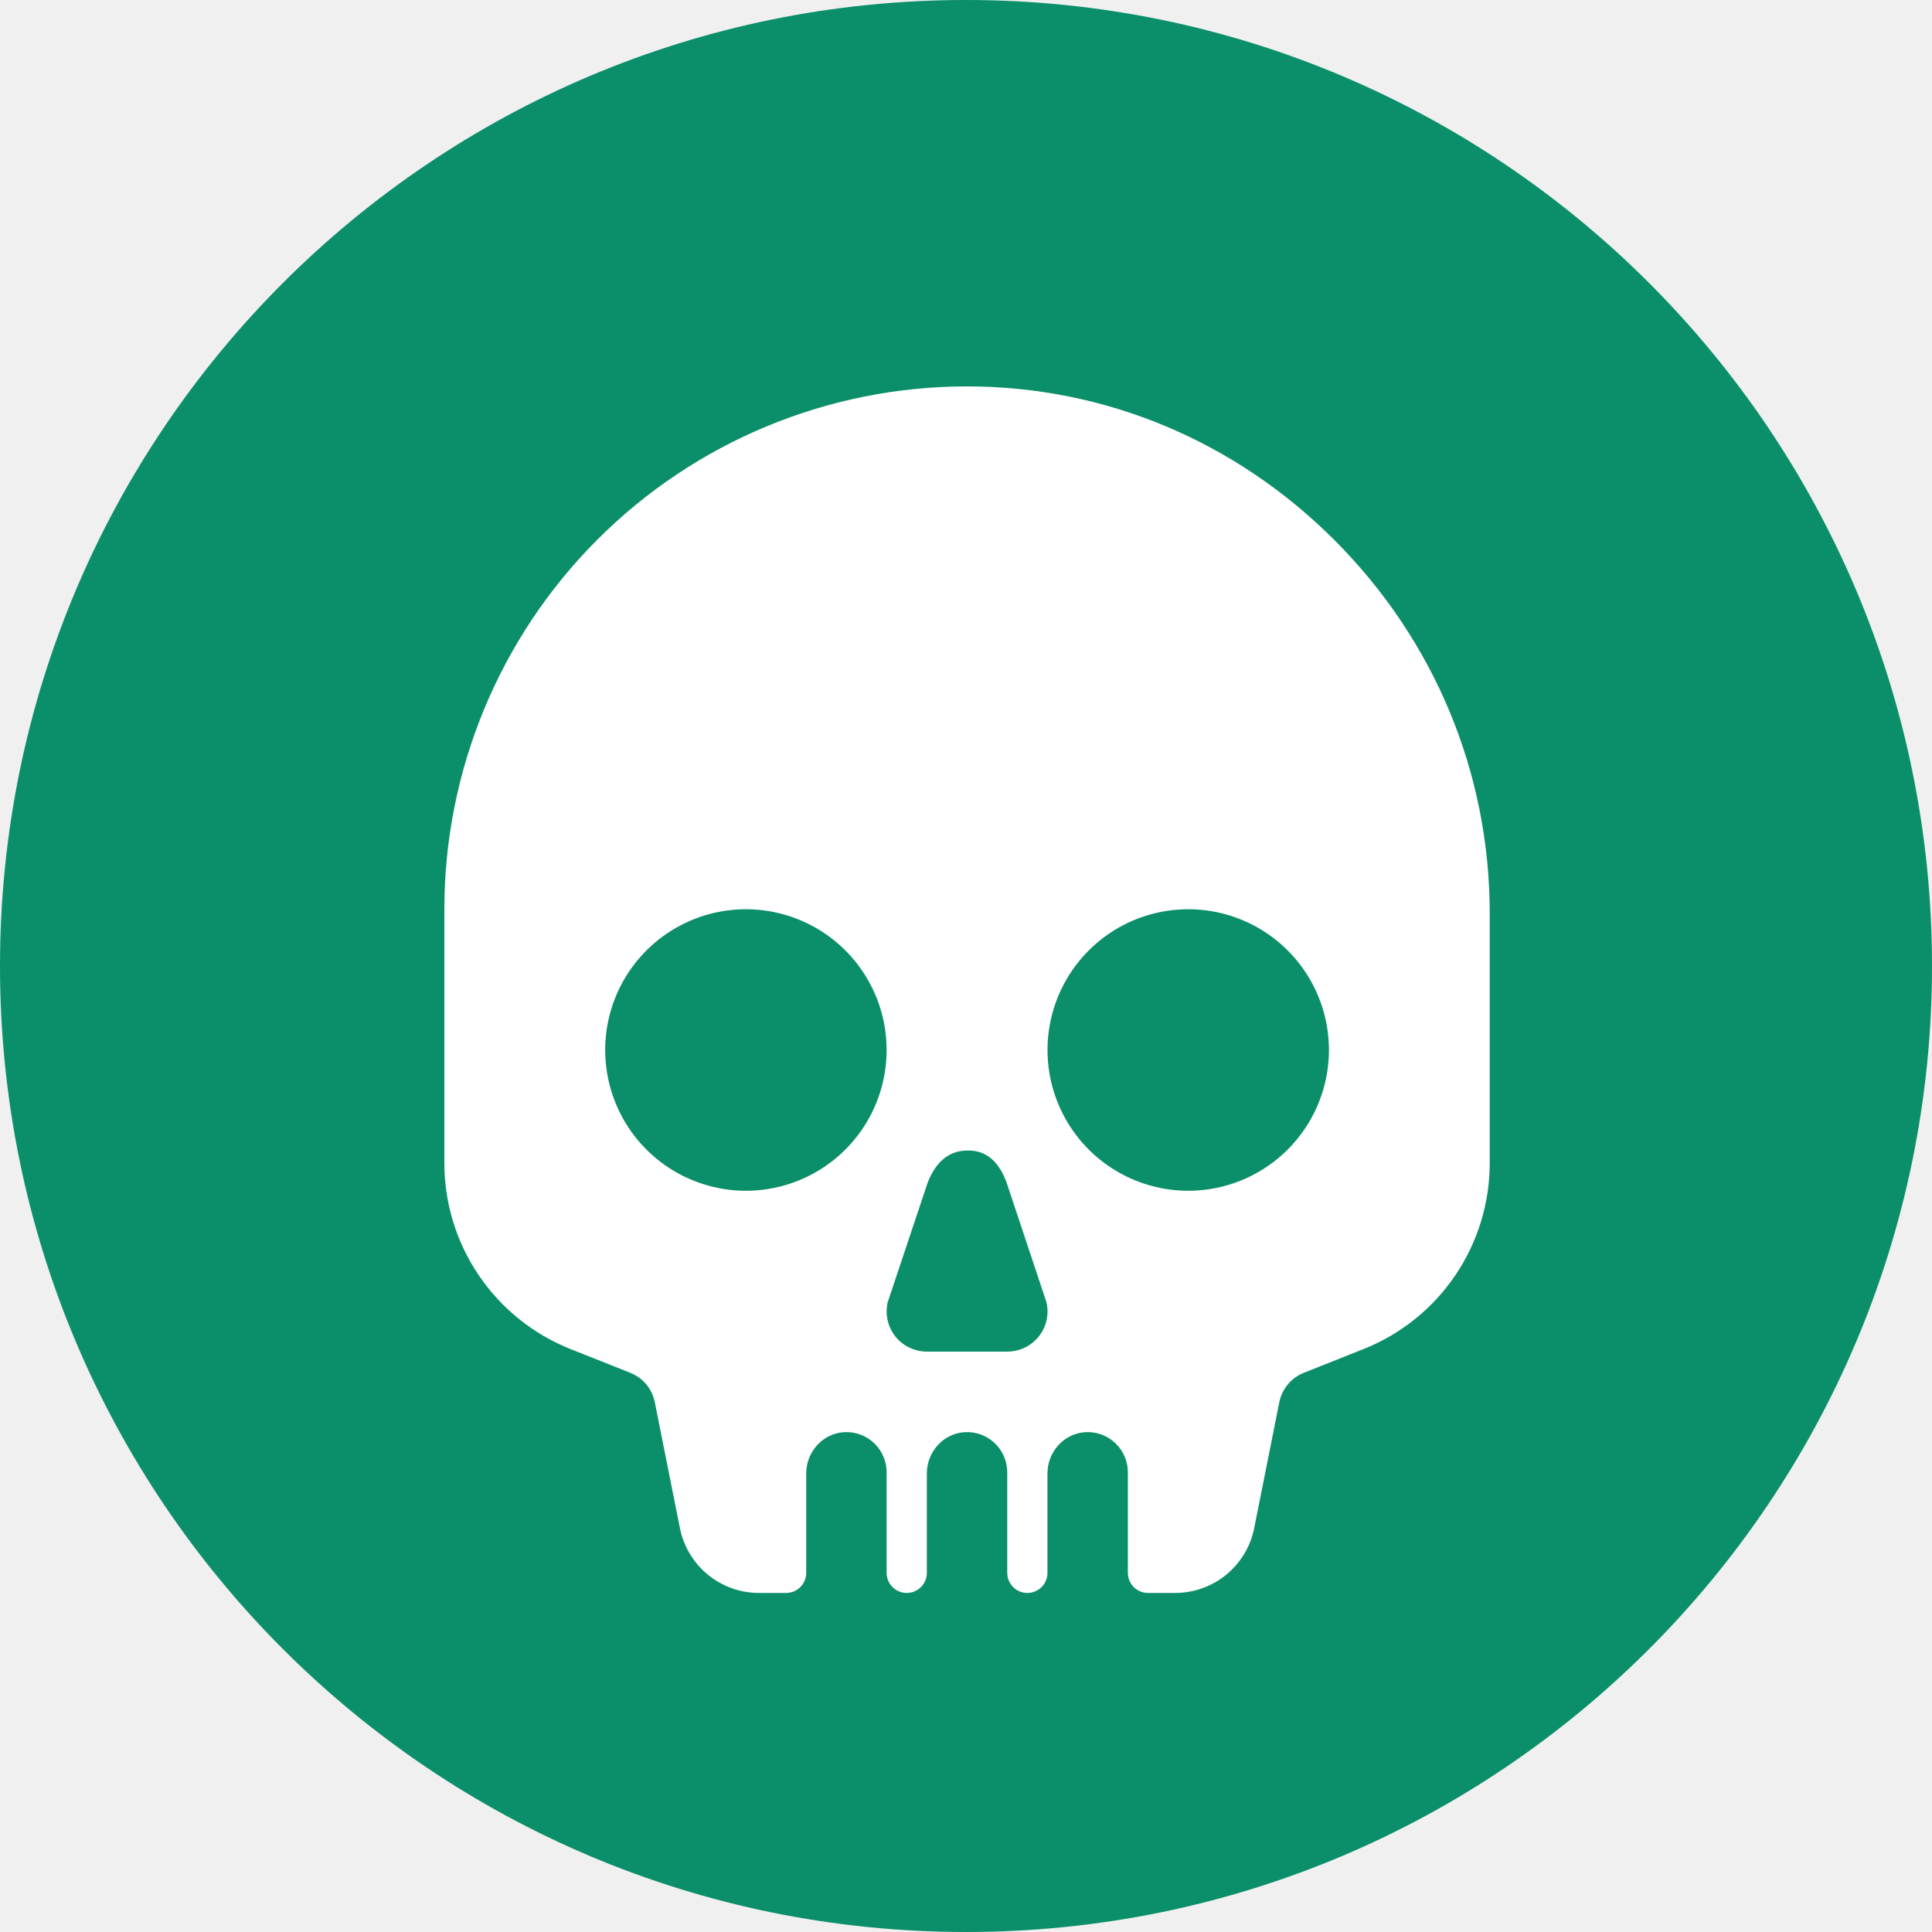
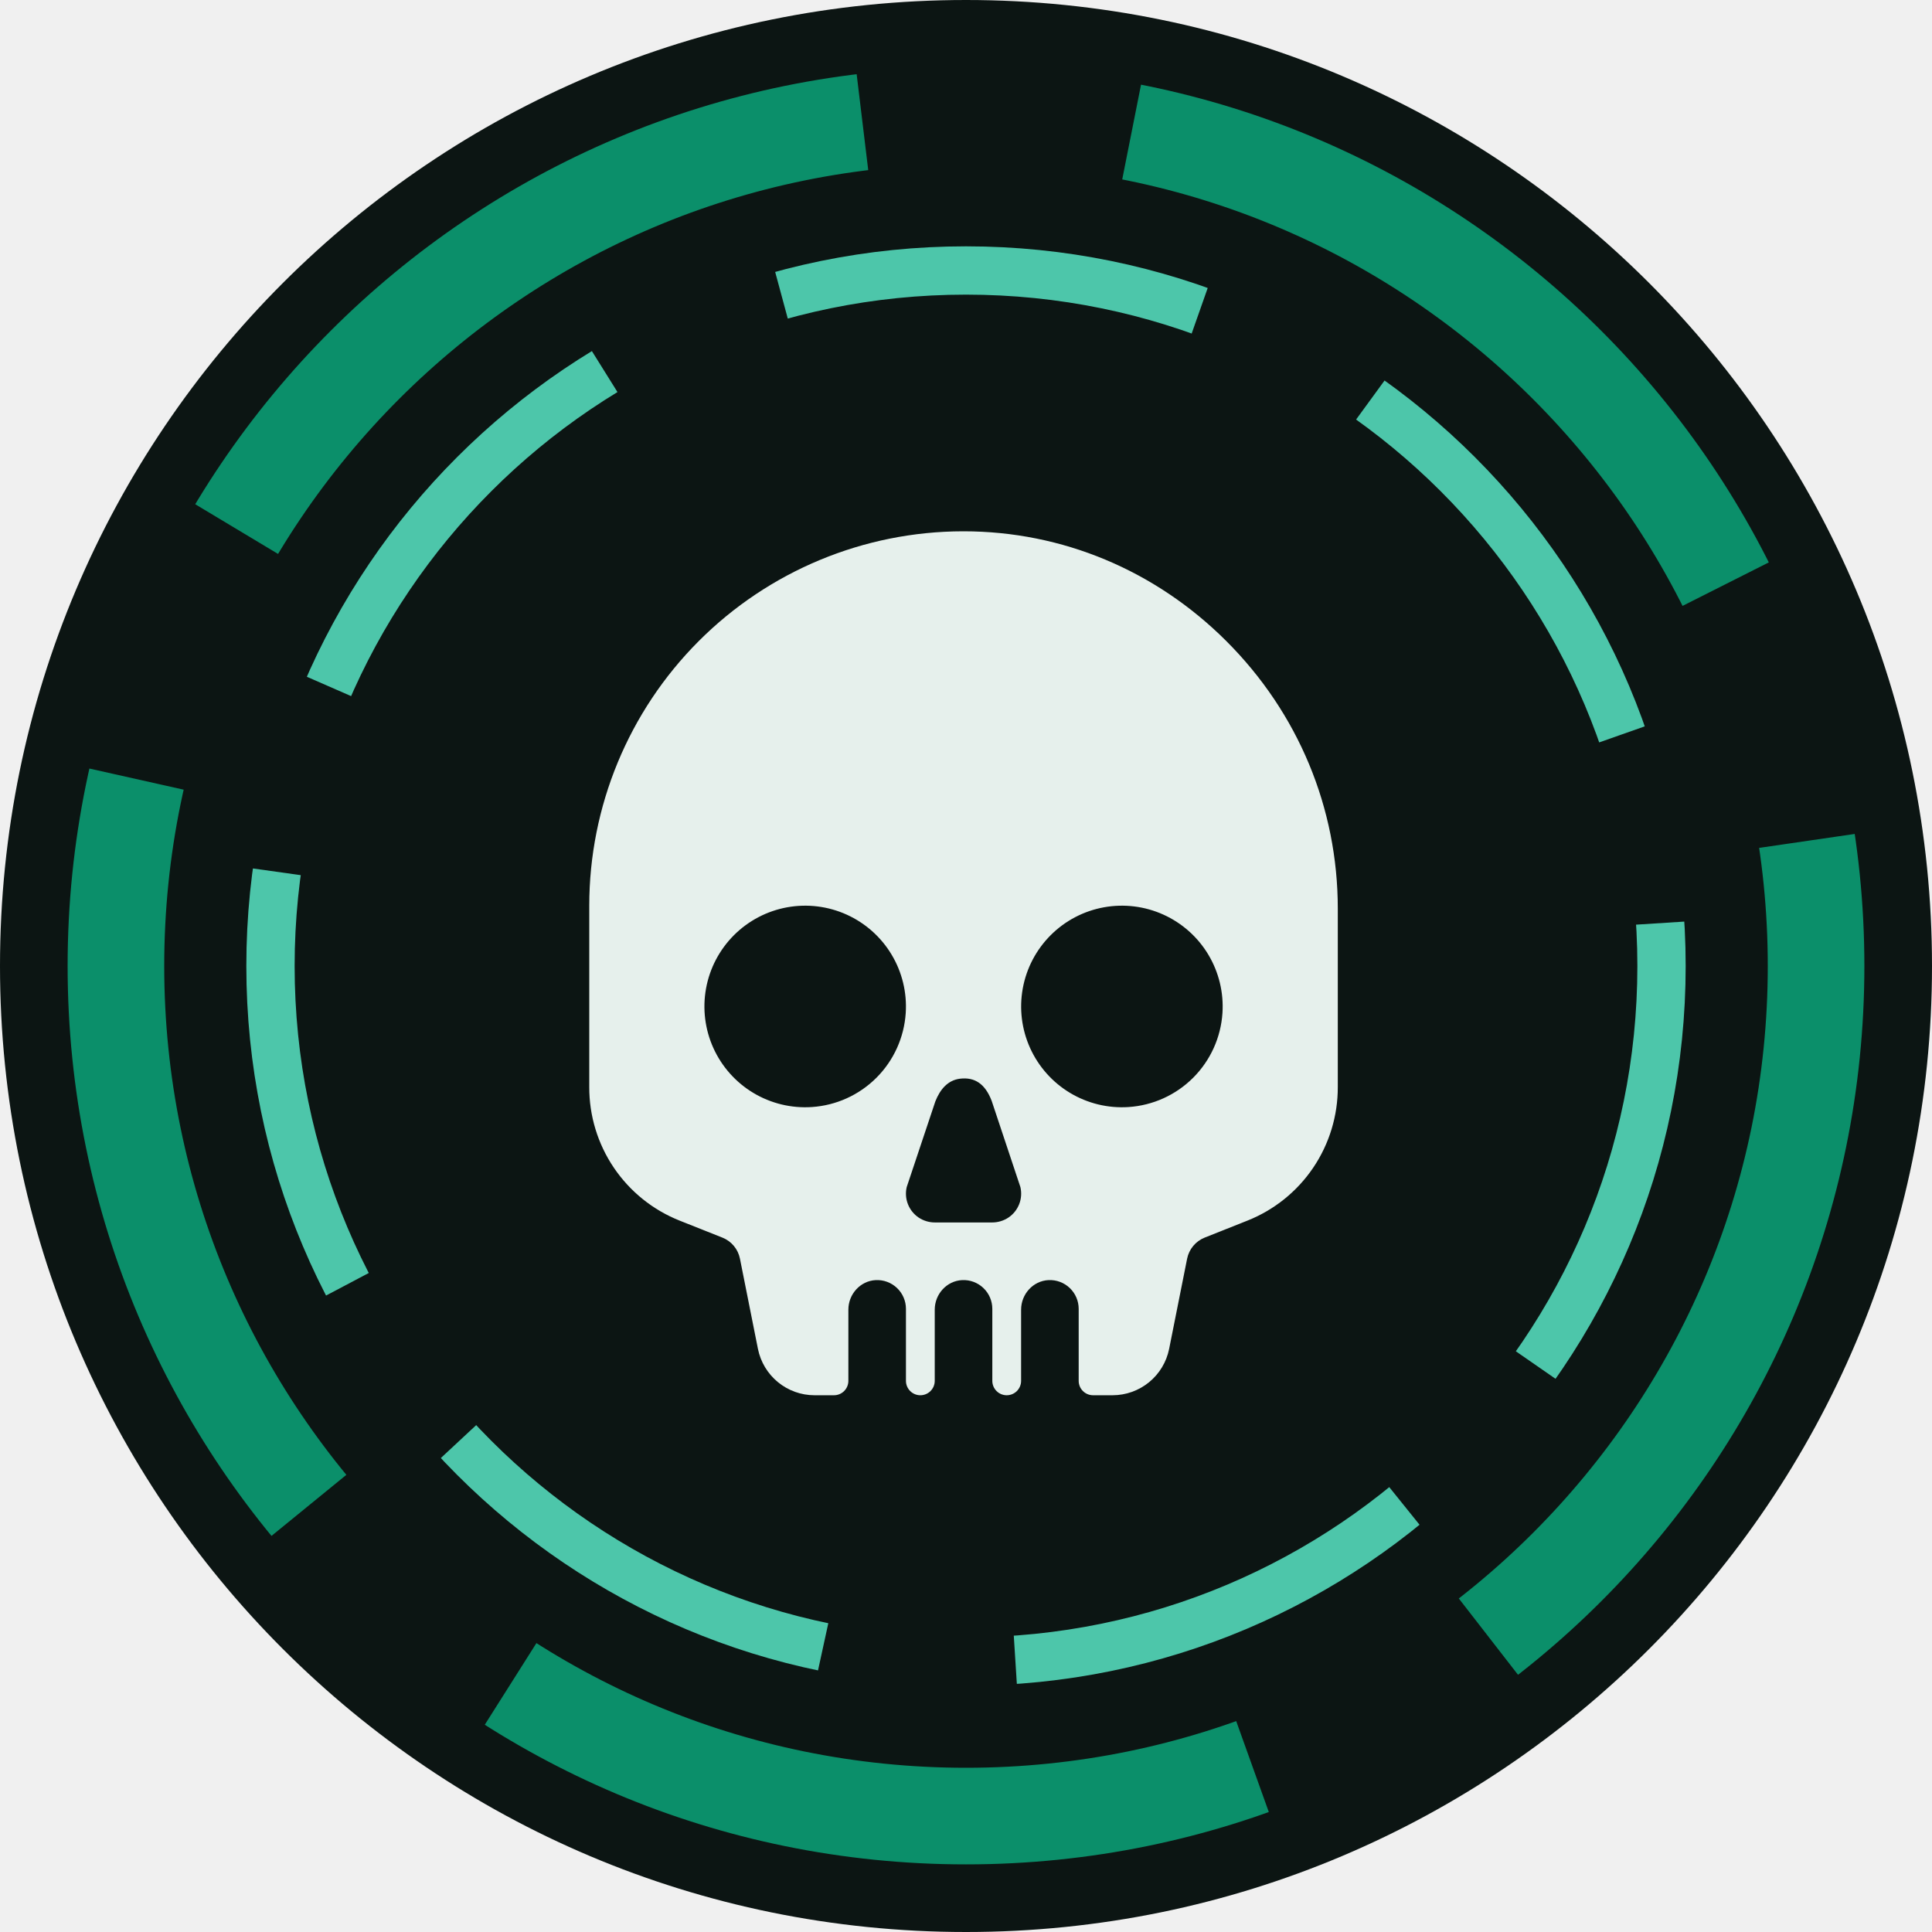
<svg xmlns="http://www.w3.org/2000/svg" viewBox="0 0 100 100">
-   <circle cx="50" cy="50" r="50" fill="#0b8f6a" />
-   <g transform="translate(23 20) scale(0.081)">
-     <path fill="#ffffff" d="M568.442 97.885C505.191 34.743 421.964 0 334 0H333.406C244.927 0.157 160.125 35.427 97.617 98.066C35.108 160.704 0.001 245.594 0.001 334.1V495.801C-0.099 521.516 7.554 546.664 21.959 567.963C36.365 589.261 56.855 605.721 80.755 615.194L118.828 630.325C122.803 631.902 126.32 634.452 129.055 637.741C131.79 641.03 133.657 644.952 134.484 649.15L150.541 729.671C152.894 741.31 159.192 751.779 168.37 759.309C177.548 766.84 189.044 770.969 200.914 771H218.385C221.792 771 225.059 769.646 227.469 767.236C229.878 764.827 231.231 761.558 231.231 758.15V694.623C231.231 680.793 241.861 668.923 255.687 668.232C259.161 668.065 262.632 668.605 265.891 669.819C269.151 671.033 272.129 672.897 274.647 675.297C277.165 677.697 279.169 680.583 280.539 683.781C281.909 686.978 282.615 690.421 282.616 693.9V758.15C282.616 761.558 283.969 764.827 286.378 767.236C288.787 769.646 292.055 771 295.462 771C298.869 771 302.136 769.646 304.545 767.236C306.954 764.827 308.308 761.558 308.308 758.15V694.623C308.308 680.793 318.938 668.923 332.764 668.232C336.237 668.065 339.709 668.605 342.968 669.819C346.227 671.033 349.206 672.897 351.724 675.297C354.242 677.697 356.246 680.583 357.616 683.781C358.985 686.978 359.692 690.421 359.692 693.9V758.15C359.692 761.558 361.046 764.827 363.455 767.236C365.864 769.646 369.131 771 372.538 771C375.945 771 379.213 769.646 381.622 767.236C384.031 764.827 385.384 761.558 385.384 758.15V694.623C385.384 680.793 396.015 668.923 409.84 668.232C413.314 668.065 416.786 668.605 420.045 669.819C423.304 671.033 426.283 672.897 428.801 675.297C431.318 677.697 433.323 680.583 434.693 683.781C436.062 686.978 436.769 690.421 436.769 693.9V758.15C436.769 761.558 438.122 764.827 440.531 767.236C442.941 769.646 446.208 771 449.615 771H467.086C478.957 770.974 490.455 766.848 499.636 759.321C508.817 751.793 515.118 741.326 517.475 729.687L533.532 649.15C534.369 644.959 536.237 641.042 538.968 637.755C541.699 634.468 545.206 631.914 549.172 630.325L587.245 615.194C611.145 605.721 631.635 589.261 646.041 567.963C660.446 546.664 668.099 521.516 667.999 495.801V336.782C667.999 246.832 632.672 162.006 568.442 97.885ZM198.57 513.807C180.323 515.003 162.145 510.605 146.46 501.201C130.776 491.796 118.331 477.832 110.784 461.171C103.238 444.509 100.949 425.942 104.222 407.946C107.496 389.95 116.177 373.38 129.107 360.445C142.038 347.511 158.603 338.828 176.594 335.553C194.585 332.278 213.146 334.568 229.802 342.117C246.459 349.665 260.419 362.115 269.82 377.804C279.222 393.493 283.618 411.676 282.423 429.929C280.997 451.706 271.705 472.222 256.277 487.654C240.85 503.086 220.34 512.381 198.57 513.807ZM374.144 612.383C369.727 615.33 364.52 616.87 359.211 616.8H308.789C303.491 616.864 298.297 615.324 293.888 612.383C289.582 609.463 286.263 605.305 284.371 600.458C282.478 595.611 282.101 590.303 283.29 585.237L308.838 508.78C313.125 497.938 319.95 489.906 330.788 488.509C344.052 486.903 353.269 493.119 359.066 508.137L384.758 585.237C385.945 590.305 385.566 595.614 383.671 600.461C381.775 605.308 378.453 609.465 374.144 612.383ZM481.217 513.807C462.969 515.003 444.791 510.605 429.107 501.201C413.423 491.796 400.977 477.832 393.431 461.171C385.884 444.509 383.595 425.942 386.869 407.946C390.143 389.95 398.824 373.38 411.754 360.445C424.684 347.511 441.25 338.828 459.24 335.553C477.231 332.278 495.793 334.568 512.449 342.117C529.106 349.665 543.065 362.115 552.467 377.804C561.868 393.493 566.265 411.676 565.07 429.929C563.643 451.711 554.346 472.231 538.912 487.664C523.478 503.096 502.961 512.388 481.184 513.807H481.217Z" />
+   <circle cx="50" cy="50" r="50" fill="#0c1513" />
+   <circle cx="50" cy="50" r="44" fill="none" stroke="#0b8f6a" stroke-width="5" stroke-dasharray="40 14" />
+   <circle cx="50" cy="50" r="36" fill="none" stroke="#5ef2d0" stroke-width="2.5" stroke-dasharray="22 10" opacity=".8" />
+   <g transform="translate(30.5 27.5) scale(0.058)">
+     <path fill="#e6f0ec" d="M568.442 97.885C505.191 34.743 421.964 0 334 0H333.406C244.927 0.157 160.125 35.427 97.617 98.066C35.108 160.704 0.001 245.594 0.001 334.1V495.801C-0.099 521.516 7.554 546.664 21.959 567.963C36.365 589.261 56.855 605.721 80.755 615.194L118.828 630.325C122.803 631.902 126.32 634.452 129.055 637.741C131.79 641.03 133.657 644.952 134.484 649.15L150.541 729.671C152.894 741.31 159.192 751.779 168.37 759.309C177.548 766.84 189.044 770.969 200.914 771H218.385C221.792 771 225.059 769.646 227.469 767.236C229.878 764.827 231.231 761.558 231.231 758.15V694.623C231.231 680.793 241.861 668.923 255.687 668.232C259.161 668.065 262.632 668.605 265.891 669.819C269.151 671.033 272.129 672.897 274.647 675.297C277.165 677.697 279.169 680.583 280.539 683.781C281.909 686.978 282.615 690.421 282.616 693.9V758.15C282.616 761.558 283.969 764.827 286.378 767.236C288.787 769.646 292.055 771 295.462 771C298.869 771 302.136 769.646 304.545 767.236C306.954 764.827 308.308 761.558 308.308 758.15V694.623C308.308 680.793 318.938 668.923 332.764 668.232C336.237 668.065 339.709 668.605 342.968 669.819C346.227 671.033 349.206 672.897 351.724 675.297C354.242 677.697 356.246 680.583 357.616 683.781C358.985 686.978 359.692 690.421 359.692 693.9V758.15C359.692 761.558 361.046 764.827 363.455 767.236C365.864 769.646 369.131 771 372.538 771C375.945 771 379.213 769.646 381.622 767.236C384.031 764.827 385.384 761.558 385.384 758.15V694.623C385.384 680.793 396.015 668.923 409.84 668.232C413.314 668.065 416.786 668.605 420.045 669.819C423.304 671.033 426.283 672.897 428.801 675.297C431.318 677.697 433.323 680.583 434.693 683.781C436.062 686.978 436.769 690.421 436.769 693.9V758.15C436.769 761.558 438.122 764.827 440.531 767.236C442.941 769.646 446.208 771 449.615 771H467.086C478.957 770.974 490.455 766.848 499.636 759.321C508.817 751.793 515.118 741.326 517.475 729.687L533.532 649.15C534.369 644.959 536.237 641.042 538.968 637.755C541.699 634.468 545.206 631.914 549.172 630.325L587.245 615.194C611.145 605.721 631.635 589.261 646.041 567.963C660.446 546.664 668.099 521.516 667.999 495.801V336.782C667.999 246.832 632.672 162.006 568.442 97.885ZM198.57 513.807C180.323 515.003 162.145 510.605 146.46 501.201C130.776 491.796 118.331 477.832 110.784 461.171C103.238 444.509 100.949 425.942 104.222 407.946C107.496 389.95 116.177 373.38 129.107 360.445C142.038 347.511 158.603 338.828 176.594 335.553C194.585 332.278 213.146 334.568 229.802 342.117C246.459 349.665 260.419 362.115 269.82 377.804C279.222 393.493 283.618 411.676 282.423 429.929C280.997 451.706 271.705 472.222 256.277 487.654C240.85 503.086 220.34 512.381 198.57 513.807ZM374.144 612.383C369.727 615.33 364.52 616.87 359.211 616.8H308.789C303.491 616.864 298.297 615.324 293.888 612.383C289.582 609.463 286.263 605.305 284.371 600.458C282.478 595.611 282.101 590.303 283.29 585.237L308.838 508.78C313.125 497.938 319.95 489.906 330.788 488.509C344.052 486.903 353.269 493.119 359.066 508.137L384.758 585.237C385.945 590.305 385.566 595.614 383.671 600.461C381.775 605.308 378.453 609.465 374.144 612.383ZM481.217 513.807C462.969 515.003 444.791 510.605 429.107 501.201C413.423 491.796 400.977 477.832 393.431 461.171C385.884 444.509 383.595 425.942 386.869 407.946C390.143 389.95 398.824 373.38 411.754 360.445C424.684 347.511 441.25 338.828 459.24 335.553C477.231 332.278 495.793 334.568 512.449 342.117C529.106 349.665 543.065 362.115 552.467 377.804C561.868 393.493 566.265 411.676 565.07 429.929C563.643 451.711 554.346 472.231 538.912 487.664C523.478 503.096 502.961 512.388 481.184 513.807H481.217Z" />
  </g>
</svg>
